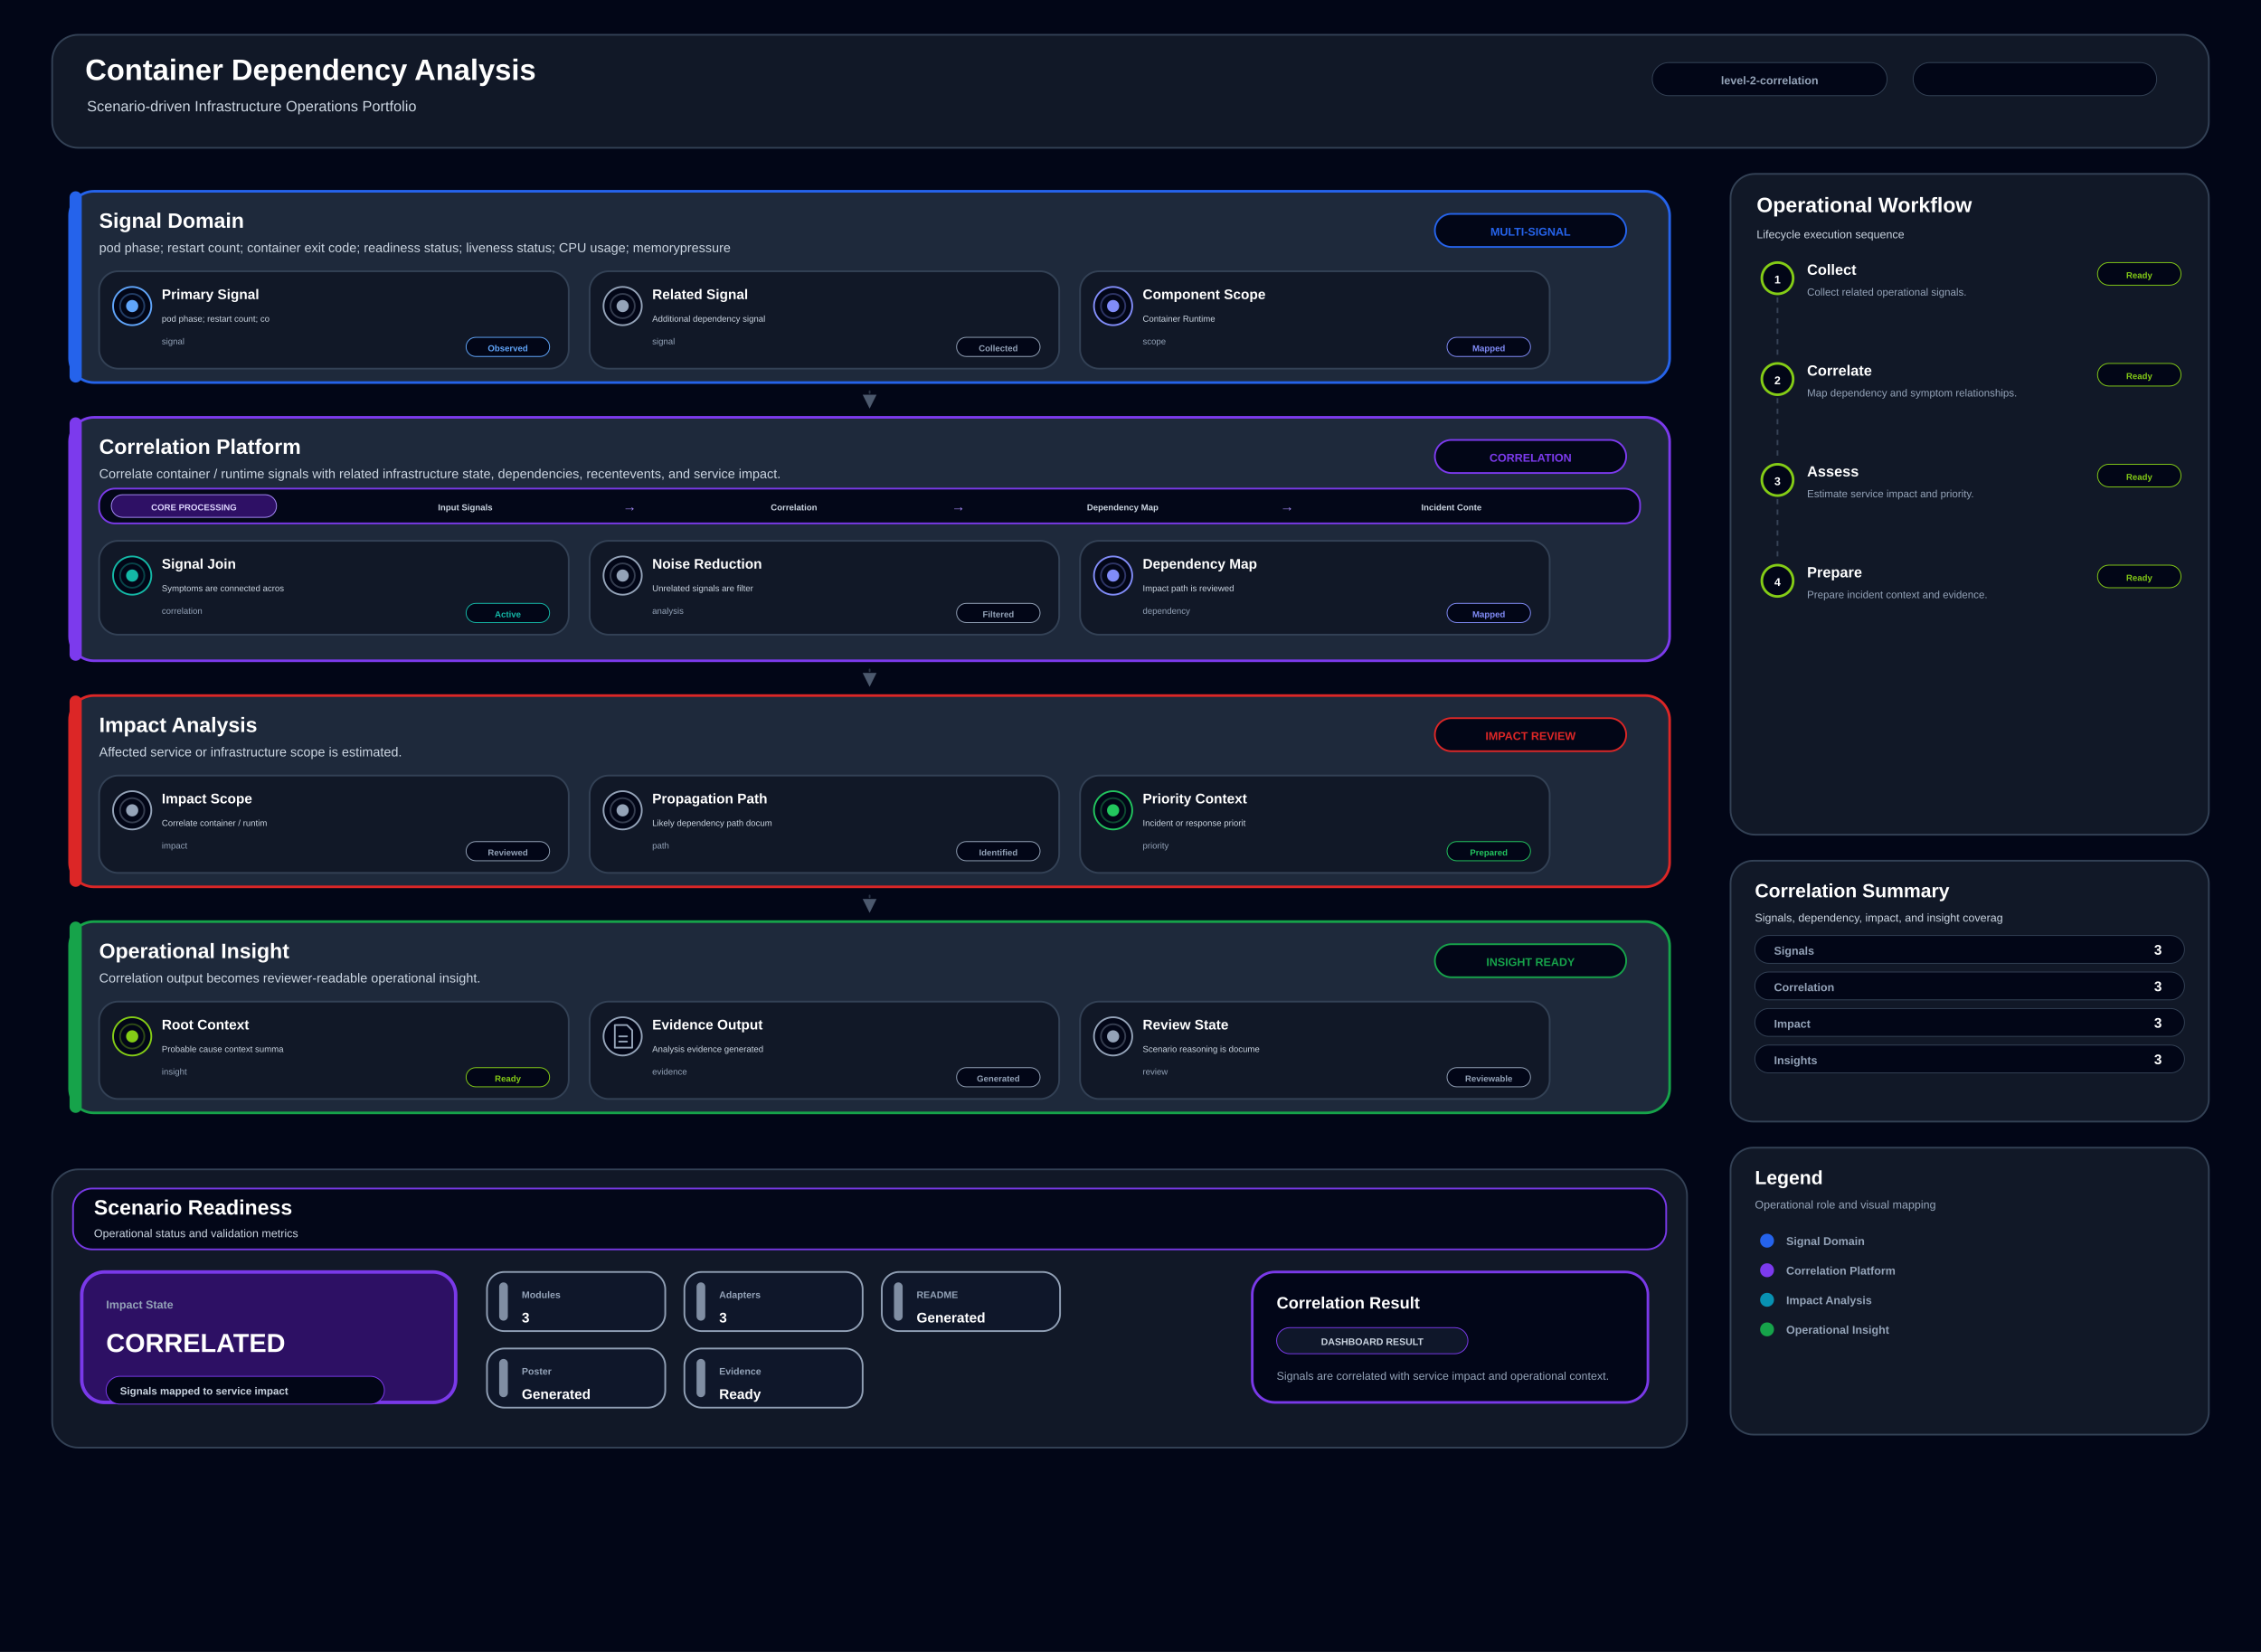
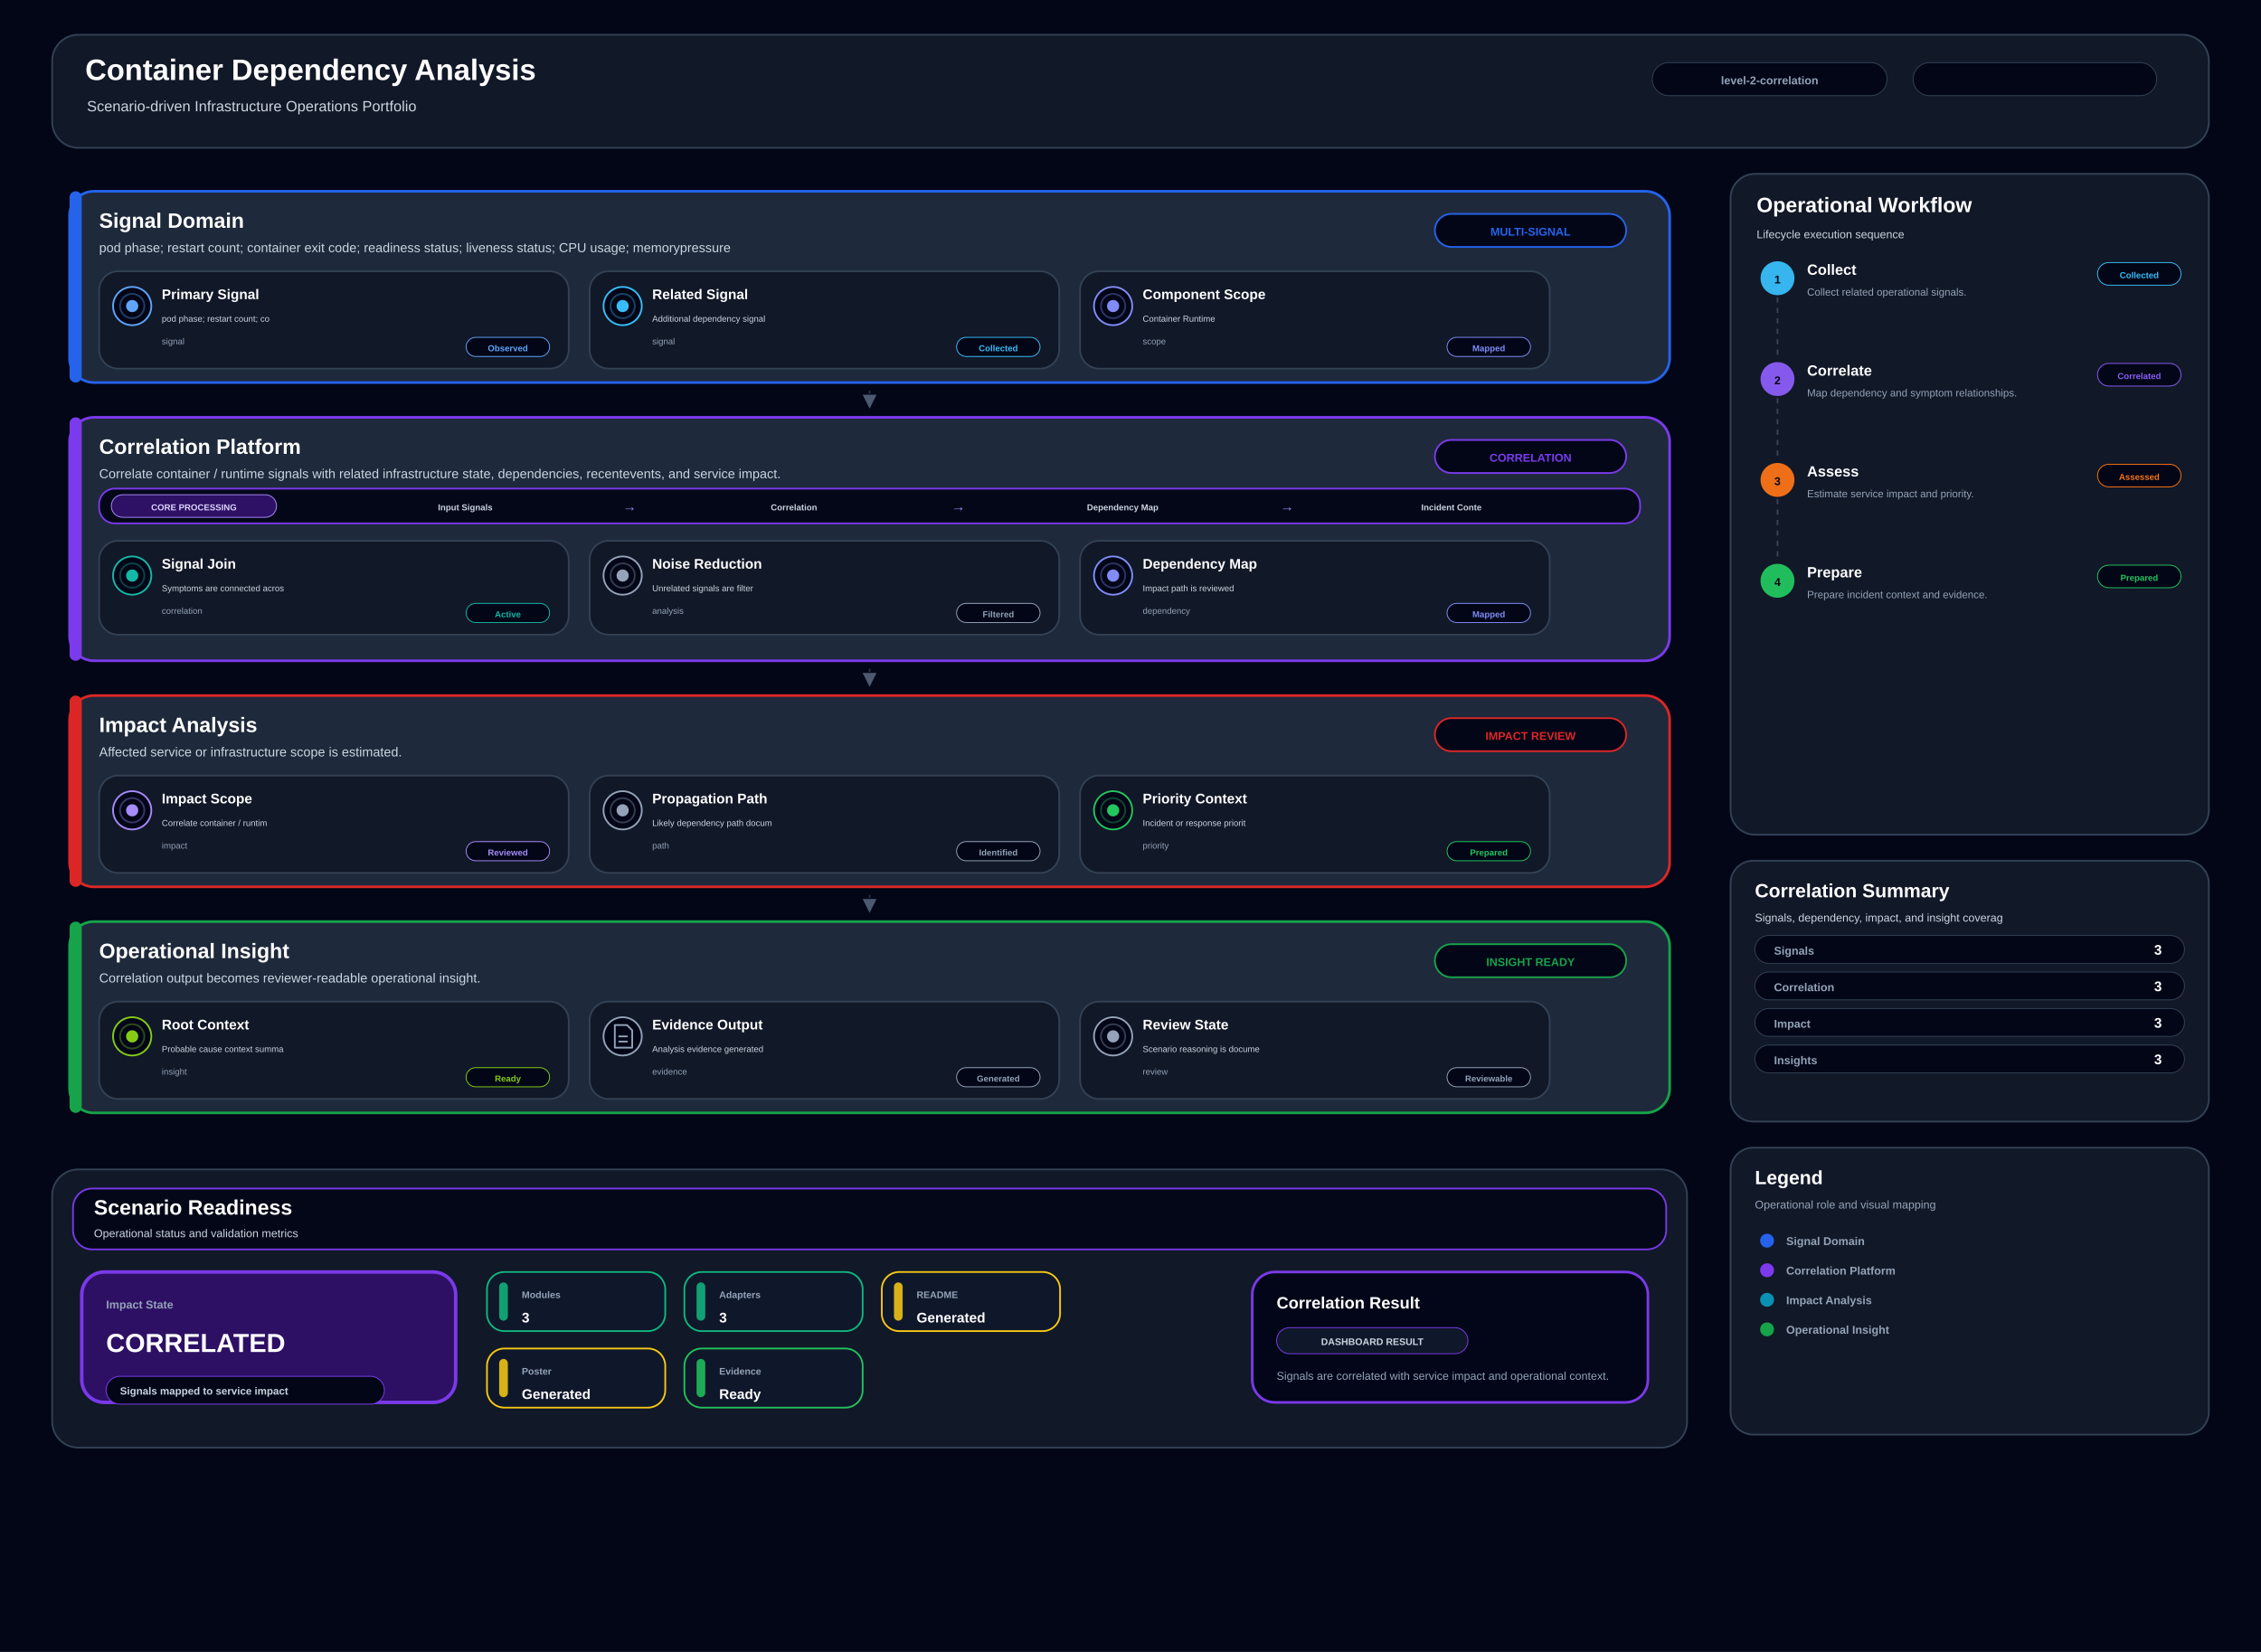
<svg xmlns="http://www.w3.org/2000/svg" width="2600" height="1900" viewBox="0 0 2600 1900" font-family="Arial, Helvetica, sans-serif">
  <style>text { font-family: Arial, Helvetica, sans-serif; letter-spacing: normal; word-spacing: normal; text-rendering: optimizeLegibility; font-kerning: normal; }</style>
  <style>text { font-family: Arial, Helvetica, sans-serif; letter-spacing: normal; word-spacing: normal; text-rendering: optimizeLegibility; font-kerning: normal; }</style>
  <rect width="2600" height="1900" fill="#020617" />
  <rect x="60" y="40" width="2480" height="130" rx="30" fill="#111827" stroke="#334155" stroke-width="2" />
  <text x="98" y="92" fill="#ffffff" font-size="34" font-weight="bold">Container Dependency Analysis</text>
  <text x="100" y="128" fill="#cbd5e1" font-size="17">Scenario-driven Infrastructure Operations Portfolio</text>
  <rect x="1900" y="72" width="270" height="38" rx="19" fill="#020617" stroke="#334155" stroke-width="1" />
  <text x="2035" y="97" fill="#94a3b8" font-size="13" text-anchor="middle" font-weight="bold">level-2-correlation</text>
  <rect x="2200" y="72" width="280" height="38" rx="19" fill="#020617" stroke="#334155" stroke-width="1" />
  <text x="2340" y="97" fill="#94a3b8" font-size="13" text-anchor="middle" font-weight="bold" />
  <rect x="80" y="220" width="1840" height="220" rx="28" fill="#1e293b" stroke="#2563eb" stroke-width="3" />
  <rect x="80" y="220" width="14" height="220" rx="7" fill="#2563eb" />
  <text x="114" y="262" fill="#ffffff" font-size="24" font-weight="bold">Signal Domain</text>
  <text x="114" y="290" fill="#cbd5e1" font-size="15">pod phase; restart count; container exit code; readiness status; liveness status; CPU usage; memory
pressure
</text>
  <rect x="1650" y="246" width="220" height="38" rx="19" fill="#020617" stroke="#2563eb" stroke-width="2" />
  <text x="1760" y="271" fill="#2563eb" font-size="13" text-anchor="middle" font-weight="bold">MULTI-SIGNAL</text>
  <rect x="114" y="312" width="540" height="112" rx="22" fill="#111827" stroke="#334155" stroke-width="2" />
  <circle cx="152" cy="352" r="22" fill="#020617" stroke="#60a5fa" stroke-width="2" />
  <circle cx="152" cy="352" r="7" fill="#60a5fa" />
  <circle cx="152" cy="352" r="14" fill="none" stroke="#60a5fa" stroke-width="2" opacity="0.35" />
  <text x="186" y="344" fill="#ffffff" font-size="16" font-weight="bold">Primary Signal</text>
  <text x="186" y="370" fill="#cbd5e1" font-size="10">pod phase; restart count; co</text>
  <text x="186" y="396" fill="#94a3b8" font-size="10">signal</text>
  <rect x="536" y="388" width="96" height="22" rx="11" fill="#020617" stroke="#60a5fa" stroke-width="1" />
  <text x="584" y="404" fill="#60a5fa" font-size="10" text-anchor="middle" font-weight="bold">Observed</text>
  <rect x="678" y="312" width="540" height="112" rx="22" fill="#111827" stroke="#334155" stroke-width="2" />
-   <circle cx="716" cy="352" r="22" fill="#020617" stroke="#94a3b8" stroke-width="2" />
-   <circle cx="716" cy="352" r="7" fill="#94a3b8" />
-   <circle cx="716" cy="352" r="14" fill="none" stroke="#94a3b8" stroke-width="2" opacity="0.35" />
+   <circle cx="716" cy="352" r="22" fill="#020617" stroke="#38bdf8" stroke-width="2" />
+   <circle cx="716" cy="352" r="7" fill="#38bdf8" />
+   <circle cx="716" cy="352" r="14" fill="none" stroke="#38bdf8" stroke-width="2" opacity="0.35" />
  <text x="750" y="344" fill="#ffffff" font-size="16" font-weight="bold">Related Signal</text>
  <text x="750" y="370" fill="#cbd5e1" font-size="10">Additional dependency signal</text>
  <text x="750" y="396" fill="#94a3b8" font-size="10">signal</text>
-   <rect x="1100" y="388" width="96" height="22" rx="11" fill="#020617" stroke="#94a3b8" stroke-width="1" />
-   <text x="1148" y="404" fill="#94a3b8" font-size="10" text-anchor="middle" font-weight="bold">Collected</text>
+   <rect x="1100" y="388" width="96" height="22" rx="11" fill="#020617" stroke="#38bdf8" stroke-width="1" />
+   <text x="1148" y="404" fill="#38bdf8" font-size="10" text-anchor="middle" font-weight="bold">Collected</text>
  <rect x="1242" y="312" width="540" height="112" rx="22" fill="#111827" stroke="#334155" stroke-width="2" />
  <circle cx="1280" cy="352" r="22" fill="#020617" stroke="#818cf8" stroke-width="2" />
  <circle cx="1280" cy="352" r="7" fill="#818cf8" />
  <circle cx="1280" cy="352" r="14" fill="none" stroke="#818cf8" stroke-width="2" opacity="0.35" />
  <text x="1314" y="344" fill="#ffffff" font-size="16" font-weight="bold">Component Scope</text>
  <text x="1314" y="370" fill="#cbd5e1" font-size="10">Container Runtime</text>
  <text x="1314" y="396" fill="#94a3b8" font-size="10">scope</text>
  <rect x="1664" y="388" width="96" height="22" rx="11" fill="#020617" stroke="#818cf8" stroke-width="1" />
  <text x="1712" y="404" fill="#818cf8" font-size="10" text-anchor="middle" font-weight="bold">Mapped</text>
  <rect x="80" y="480" width="1840" height="280" rx="28" fill="#1e293b" stroke="#7c3aed" stroke-width="3" />
  <rect x="80" y="480" width="14" height="280" rx="7" fill="#7c3aed" />
  <text x="114" y="522" fill="#ffffff" font-size="24" font-weight="bold">Correlation Platform</text>
  <text x="114" y="550" fill="#cbd5e1" font-size="15">Correlate container / runtime signals with related infrastructure state, dependencies, recent
events, and service impact.
</text>
  <rect x="1650" y="506" width="220" height="38" rx="19" fill="#020617" stroke="#7c3aed" stroke-width="2" />
  <text x="1760" y="531" fill="#7c3aed" font-size="13" text-anchor="middle" font-weight="bold">CORRELATION</text>
  <rect x="114" y="562" width="1772" height="40" rx="18" fill="#020617" stroke="#7c3aed" stroke-width="2" opacity="0.98" />
  <rect x="128" y="569" width="190" height="26" rx="13" fill="#2e1065" stroke="#a78bfa" stroke-width="1" />
  <text x="223.0" y="587" fill="#ddd6fe" font-size="10" text-anchor="middle" font-weight="bold">CORE PROCESSING</text>
  <text x="535.0" y="587" fill="#cbd5e1" font-size="10" text-anchor="middle" font-weight="bold">Input Signals</text>
  <text x="724.0" y="588" fill="#a78bfa" font-size="16" text-anchor="middle" font-weight="bold">→</text>
  <text x="913.0" y="587" fill="#cbd5e1" font-size="10" text-anchor="middle" font-weight="bold">Correlation</text>
  <text x="1102.0" y="588" fill="#a78bfa" font-size="16" text-anchor="middle" font-weight="bold">→</text>
  <text x="1291.0" y="587" fill="#cbd5e1" font-size="10" text-anchor="middle" font-weight="bold">Dependency Map</text>
  <text x="1480.0" y="588" fill="#a78bfa" font-size="16" text-anchor="middle" font-weight="bold">→</text>
  <text x="1669.0" y="587" fill="#cbd5e1" font-size="10" text-anchor="middle" font-weight="bold">Incident Conte</text>
  <rect x="114" y="622" width="540" height="108" rx="22" fill="#111827" stroke="#334155" stroke-width="2" />
  <circle cx="152" cy="662" r="22" fill="#020617" stroke="#14b8a6" stroke-width="2" />
  <circle cx="152" cy="662" r="7" fill="#14b8a6" />
  <circle cx="152" cy="662" r="14" fill="none" stroke="#14b8a6" stroke-width="2" opacity="0.35" />
  <text x="186" y="654" fill="#ffffff" font-size="16" font-weight="bold">Signal Join</text>
  <text x="186" y="680" fill="#cbd5e1" font-size="10">Symptoms are connected acros</text>
  <text x="186" y="706" fill="#94a3b8" font-size="10">correlation</text>
  <rect x="536" y="694" width="96" height="22" rx="11" fill="#020617" stroke="#14b8a6" stroke-width="1" />
  <text x="584" y="710" fill="#14b8a6" font-size="10" text-anchor="middle" font-weight="bold">Active</text>
  <rect x="678" y="622" width="540" height="108" rx="22" fill="#111827" stroke="#334155" stroke-width="2" />
  <circle cx="716" cy="662" r="22" fill="#020617" stroke="#94a3b8" stroke-width="2" />
  <circle cx="716" cy="662" r="7" fill="#94a3b8" />
  <circle cx="716" cy="662" r="14" fill="none" stroke="#94a3b8" stroke-width="2" opacity="0.35" />
  <text x="750" y="654" fill="#ffffff" font-size="16" font-weight="bold">Noise Reduction</text>
  <text x="750" y="680" fill="#cbd5e1" font-size="10">Unrelated signals are filter</text>
  <text x="750" y="706" fill="#94a3b8" font-size="10">analysis</text>
  <rect x="1100" y="694" width="96" height="22" rx="11" fill="#020617" stroke="#94a3b8" stroke-width="1" />
  <text x="1148" y="710" fill="#94a3b8" font-size="10" text-anchor="middle" font-weight="bold">Filtered</text>
  <rect x="1242" y="622" width="540" height="108" rx="22" fill="#111827" stroke="#334155" stroke-width="2" />
  <circle cx="1280" cy="662" r="22" fill="#020617" stroke="#818cf8" stroke-width="2" />
  <circle cx="1280" cy="662" r="7" fill="#818cf8" />
  <circle cx="1280" cy="662" r="14" fill="none" stroke="#818cf8" stroke-width="2" opacity="0.35" />
  <text x="1314" y="654" fill="#ffffff" font-size="16" font-weight="bold">Dependency Map</text>
  <text x="1314" y="680" fill="#cbd5e1" font-size="10">Impact path is reviewed</text>
  <text x="1314" y="706" fill="#94a3b8" font-size="10">dependency</text>
  <rect x="1664" y="694" width="96" height="22" rx="11" fill="#020617" stroke="#818cf8" stroke-width="1" />
  <text x="1712" y="710" fill="#818cf8" font-size="10" text-anchor="middle" font-weight="bold">Mapped</text>
  <rect x="80" y="800" width="1840" height="220" rx="28" fill="#1e293b" stroke="#dc2626" stroke-width="3" />
  <rect x="80" y="800" width="14" height="220" rx="7" fill="#dc2626" />
  <text x="114" y="842" fill="#ffffff" font-size="24" font-weight="bold">Impact Analysis</text>
  <text x="114" y="870" fill="#cbd5e1" font-size="15">Affected service or infrastructure scope is estimated.</text>
  <rect x="1650" y="826" width="220" height="38" rx="19" fill="#020617" stroke="#dc2626" stroke-width="2" />
  <text x="1760" y="851" fill="#dc2626" font-size="13" text-anchor="middle" font-weight="bold">IMPACT REVIEW</text>
  <rect x="114" y="892" width="540" height="112" rx="22" fill="#111827" stroke="#334155" stroke-width="2" />
-   <circle cx="152" cy="932" r="22" fill="#020617" stroke="#94a3b8" stroke-width="2" />
-   <circle cx="152" cy="932" r="7" fill="#94a3b8" />
-   <circle cx="152" cy="932" r="14" fill="none" stroke="#94a3b8" stroke-width="2" opacity="0.35" />
+   <circle cx="152" cy="932" r="22" fill="#020617" stroke="#a78bfa" stroke-width="2" />
+   <circle cx="152" cy="932" r="7" fill="#a78bfa" />
+   <circle cx="152" cy="932" r="14" fill="none" stroke="#a78bfa" stroke-width="2" opacity="0.35" />
  <text x="186" y="924" fill="#ffffff" font-size="16" font-weight="bold">Impact Scope</text>
  <text x="186" y="950" fill="#cbd5e1" font-size="10">Correlate container / runtim</text>
  <text x="186" y="976" fill="#94a3b8" font-size="10">impact</text>
-   <rect x="536" y="968" width="96" height="22" rx="11" fill="#020617" stroke="#94a3b8" stroke-width="1" />
-   <text x="584" y="984" fill="#94a3b8" font-size="10" text-anchor="middle" font-weight="bold">Reviewed</text>
+   <rect x="536" y="968" width="96" height="22" rx="11" fill="#020617" stroke="#a78bfa" stroke-width="1" />
+   <text x="584" y="984" fill="#a78bfa" font-size="10" text-anchor="middle" font-weight="bold">Reviewed</text>
  <rect x="678" y="892" width="540" height="112" rx="22" fill="#111827" stroke="#334155" stroke-width="2" />
  <circle cx="716" cy="932" r="22" fill="#020617" stroke="#94a3b8" stroke-width="2" />
  <circle cx="716" cy="932" r="7" fill="#94a3b8" />
  <circle cx="716" cy="932" r="14" fill="none" stroke="#94a3b8" stroke-width="2" opacity="0.35" />
  <text x="750" y="924" fill="#ffffff" font-size="16" font-weight="bold">Propagation Path</text>
  <text x="750" y="950" fill="#cbd5e1" font-size="10">Likely dependency path docum</text>
  <text x="750" y="976" fill="#94a3b8" font-size="10">path</text>
  <rect x="1100" y="968" width="96" height="22" rx="11" fill="#020617" stroke="#94a3b8" stroke-width="1" />
  <text x="1148" y="984" fill="#94a3b8" font-size="10" text-anchor="middle" font-weight="bold">Identified</text>
  <rect x="1242" y="892" width="540" height="112" rx="22" fill="#111827" stroke="#334155" stroke-width="2" />
  <circle cx="1280" cy="932" r="22" fill="#020617" stroke="#22c55e" stroke-width="2" />
  <circle cx="1280" cy="932" r="7" fill="#22c55e" />
  <circle cx="1280" cy="932" r="14" fill="none" stroke="#22c55e" stroke-width="2" opacity="0.35" />
  <text x="1314" y="924" fill="#ffffff" font-size="16" font-weight="bold">Priority Context</text>
  <text x="1314" y="950" fill="#cbd5e1" font-size="10">Incident or response priorit</text>
  <text x="1314" y="976" fill="#94a3b8" font-size="10">priority</text>
  <rect x="1664" y="968" width="96" height="22" rx="11" fill="#020617" stroke="#22c55e" stroke-width="1" />
  <text x="1712" y="984" fill="#22c55e" font-size="10" text-anchor="middle" font-weight="bold">Prepared</text>
  <rect x="80" y="1060" width="1840" height="220" rx="28" fill="#1e293b" stroke="#16a34a" stroke-width="3" />
  <rect x="80" y="1060" width="14" height="220" rx="7" fill="#16a34a" />
  <text x="114" y="1102" fill="#ffffff" font-size="24" font-weight="bold">Operational Insight</text>
  <text x="114" y="1130" fill="#cbd5e1" font-size="15">Correlation output becomes reviewer-readable operational insight.</text>
  <rect x="1650" y="1086" width="220" height="38" rx="19" fill="#020617" stroke="#16a34a" stroke-width="2" />
  <text x="1760" y="1111" fill="#16a34a" font-size="13" text-anchor="middle" font-weight="bold">INSIGHT READY</text>
  <rect x="114" y="1152" width="540" height="112" rx="22" fill="#111827" stroke="#334155" stroke-width="2" />
  <circle cx="152" cy="1192" r="22" fill="#020617" stroke="#84cc16" stroke-width="2" />
  <circle cx="152" cy="1192" r="7" fill="#84cc16" />
  <circle cx="152" cy="1192" r="14" fill="none" stroke="#84cc16" stroke-width="2" opacity="0.35" />
  <text x="186" y="1184" fill="#ffffff" font-size="16" font-weight="bold">Root Context</text>
  <text x="186" y="1210" fill="#cbd5e1" font-size="10">Probable cause context summa</text>
  <text x="186" y="1236" fill="#94a3b8" font-size="10">insight</text>
  <rect x="536" y="1228" width="96" height="22" rx="11" fill="#020617" stroke="#84cc16" stroke-width="1" />
  <text x="584" y="1244" fill="#84cc16" font-size="10" text-anchor="middle" font-weight="bold">Ready</text>
  <rect x="678" y="1152" width="540" height="112" rx="22" fill="#111827" stroke="#334155" stroke-width="2" />
  <circle cx="716" cy="1192" r="22" fill="#020617" stroke="#94a3b8" stroke-width="2" />
  <polygon points="707,1179 721,1179 727,1185 727,1205 707,1205" fill="none" stroke="#94a3b8" stroke-width="2" stroke-linejoin="round" />
  <line x1="712" y1="1192" x2="721" y2="1192" stroke="#94a3b8" stroke-width="2" stroke-linecap="round" />
  <line x1="712" y1="1198" x2="721" y2="1198" stroke="#94a3b8" stroke-width="2" stroke-linecap="round" />
  <text x="750" y="1184" fill="#ffffff" font-size="16" font-weight="bold">Evidence Output</text>
  <text x="750" y="1210" fill="#cbd5e1" font-size="10">Analysis evidence generated</text>
  <text x="750" y="1236" fill="#94a3b8" font-size="10">evidence</text>
  <rect x="1100" y="1228" width="96" height="22" rx="11" fill="#020617" stroke="#94a3b8" stroke-width="1" />
  <text x="1148" y="1244" fill="#94a3b8" font-size="10" text-anchor="middle" font-weight="bold">Generated</text>
  <rect x="1242" y="1152" width="540" height="112" rx="22" fill="#111827" stroke="#334155" stroke-width="2" />
  <circle cx="1280" cy="1192" r="22" fill="#020617" stroke="#94a3b8" stroke-width="2" />
  <circle cx="1280" cy="1192" r="7" fill="#94a3b8" />
  <circle cx="1280" cy="1192" r="14" fill="none" stroke="#94a3b8" stroke-width="2" opacity="0.35" />
  <text x="1314" y="1184" fill="#ffffff" font-size="16" font-weight="bold">Review State</text>
  <text x="1314" y="1210" fill="#cbd5e1" font-size="10">Scenario reasoning is docume</text>
  <text x="1314" y="1236" fill="#94a3b8" font-size="10">review</text>
  <rect x="1664" y="1228" width="96" height="22" rx="11" fill="#020617" stroke="#94a3b8" stroke-width="1" />
  <text x="1712" y="1244" fill="#94a3b8" font-size="10" text-anchor="middle" font-weight="bold">Reviewable</text>
  <line x1="1000.0" y1="450" x2="1000.0" y2="452" stroke="#475569" stroke-width="2" stroke-linecap="round" stroke-dasharray="8 8" opacity="0.55" />
  <polygon points="992.0,454 1008.0,454 1000.0,470" fill="#64748b" opacity="0.75" />
  <line x1="1000.0" y1="770" x2="1000.0" y2="772" stroke="#475569" stroke-width="2" stroke-linecap="round" stroke-dasharray="8 8" opacity="0.55" />
  <polygon points="992.0,774 1008.0,774 1000.0,790" fill="#64748b" opacity="0.75" />
  <line x1="1000.0" y1="1030" x2="1000.0" y2="1032" stroke="#475569" stroke-width="2" stroke-linecap="round" stroke-dasharray="8 8" opacity="0.55" />
  <polygon points="992.0,1034 1008.0,1034 1000.0,1050" fill="#64748b" opacity="0.75" />
  <rect x="1990" y="200" width="550" height="760" rx="28" fill="#111827" stroke="#334155" stroke-width="2" />
  <text x="2020" y="244" fill="#ffffff" font-size="24" font-weight="bold">Operational Workflow</text>
  <text x="2020" y="274" fill="#cbd5e1" font-size="13">Lifecycle execution sequence</text>
-   <circle cx="2044" cy="320" r="18" fill="#020617" stroke="#84cc16" stroke-width="3" />
-   <text x="2044" y="326" fill="#ffffff" font-size="13" text-anchor="middle" font-weight="bold">1</text>
+   <circle cx="2044" cy="320" r="18" fill="#38bdf8" stroke="#38bdf8" stroke-width="3" opacity="0.95" />
+   <text x="2044" y="326" fill="#020617" font-size="13" text-anchor="middle" font-weight="bold">1</text>
  <text x="2078" y="316" fill="#ffffff" font-size="17" font-weight="bold">Collect</text>
  <text x="2078" y="340" fill="#94a3b8" font-size="12">Collect related operational signals.</text>
-   <rect x="2412" y="302" width="96" height="26" rx="13" fill="#020617" stroke="#84cc16" stroke-width="1" />
-   <text x="2460" y="320" fill="#84cc16" font-size="10" text-anchor="middle" font-weight="bold">Ready</text>
+   <rect x="2412" y="302" width="96" height="26" rx="13" fill="#020617" stroke="#38bdf8" stroke-width="1" />
+   <text x="2460" y="320" fill="#38bdf8" font-size="10" text-anchor="middle" font-weight="bold">Collected</text>
  <line x1="2044" y1="342" x2="2044" y2="412" stroke="#475569" stroke-width="2" stroke-dasharray="6 6" opacity="0.7" />
-   <circle cx="2044" cy="436" r="18" fill="#020617" stroke="#84cc16" stroke-width="3" />
-   <text x="2044" y="442" fill="#ffffff" font-size="13" text-anchor="middle" font-weight="bold">2</text>
+   <circle cx="2044" cy="436" r="18" fill="#8b5cf6" stroke="#8b5cf6" stroke-width="3" opacity="0.95" />
+   <text x="2044" y="442" fill="#020617" font-size="13" text-anchor="middle" font-weight="bold">2</text>
  <text x="2078" y="432" fill="#ffffff" font-size="17" font-weight="bold">Correlate</text>
  <text x="2078" y="456" fill="#94a3b8" font-size="12">Map dependency and symptom relationships.</text>
-   <rect x="2412" y="418" width="96" height="26" rx="13" fill="#020617" stroke="#84cc16" stroke-width="1" />
-   <text x="2460" y="436" fill="#84cc16" font-size="10" text-anchor="middle" font-weight="bold">Ready</text>
+   <rect x="2412" y="418" width="96" height="26" rx="13" fill="#020617" stroke="#8b5cf6" stroke-width="1" />
+   <text x="2460" y="436" fill="#8b5cf6" font-size="10" text-anchor="middle" font-weight="bold">Correlated</text>
  <line x1="2044" y1="458" x2="2044" y2="528" stroke="#475569" stroke-width="2" stroke-dasharray="6 6" opacity="0.7" />
-   <circle cx="2044" cy="552" r="18" fill="#020617" stroke="#84cc16" stroke-width="3" />
-   <text x="2044" y="558" fill="#ffffff" font-size="13" text-anchor="middle" font-weight="bold">3</text>
+   <circle cx="2044" cy="552" r="18" fill="#f97316" stroke="#f97316" stroke-width="3" opacity="0.95" />
+   <text x="2044" y="558" fill="#020617" font-size="13" text-anchor="middle" font-weight="bold">3</text>
  <text x="2078" y="548" fill="#ffffff" font-size="17" font-weight="bold">Assess</text>
  <text x="2078" y="572" fill="#94a3b8" font-size="12">Estimate service impact and priority.</text>
-   <rect x="2412" y="534" width="96" height="26" rx="13" fill="#020617" stroke="#84cc16" stroke-width="1" />
-   <text x="2460" y="552" fill="#84cc16" font-size="10" text-anchor="middle" font-weight="bold">Ready</text>
+   <rect x="2412" y="534" width="96" height="26" rx="13" fill="#020617" stroke="#f97316" stroke-width="1" />
+   <text x="2460" y="552" fill="#f97316" font-size="10" text-anchor="middle" font-weight="bold">Assessed</text>
  <line x1="2044" y1="574" x2="2044" y2="644" stroke="#475569" stroke-width="2" stroke-dasharray="6 6" opacity="0.7" />
-   <circle cx="2044" cy="668" r="18" fill="#020617" stroke="#84cc16" stroke-width="3" />
-   <text x="2044" y="674" fill="#ffffff" font-size="13" text-anchor="middle" font-weight="bold">4</text>
+   <circle cx="2044" cy="668" r="18" fill="#22c55e" stroke="#22c55e" stroke-width="3" opacity="0.95" />
+   <text x="2044" y="674" fill="#020617" font-size="13" text-anchor="middle" font-weight="bold">4</text>
  <text x="2078" y="664" fill="#ffffff" font-size="17" font-weight="bold">Prepare</text>
  <text x="2078" y="688" fill="#94a3b8" font-size="12">Prepare incident context and evidence.</text>
-   <rect x="2412" y="650" width="96" height="26" rx="13" fill="#020617" stroke="#84cc16" stroke-width="1" />
-   <text x="2460" y="668" fill="#84cc16" font-size="10" text-anchor="middle" font-weight="bold">Ready</text>
+   <rect x="2412" y="650" width="96" height="26" rx="13" fill="#020617" stroke="#22c55e" stroke-width="1" />
+   <text x="2460" y="668" fill="#22c55e" font-size="10" text-anchor="middle" font-weight="bold">Prepared</text>
  <rect x="1990" y="990" width="550" height="300" rx="26" fill="#111827" stroke="#334155" stroke-width="2" />
  <text x="2018" y="1032" fill="#ffffff" font-size="22" font-weight="bold">Correlation Summary</text>
  <text x="2018" y="1060" fill="#cbd5e1" font-size="13">Signals, dependency, impact, and insight coverag</text>
  <rect x="2018" y="1076" width="494" height="32" rx="16" fill="#020617" stroke="#334155" stroke-width="1" />
  <text x="2040" y="1098" fill="#94a3b8" font-size="13" font-weight="bold">Signals</text>
  <text x="2486" y="1098" fill="#ffffff" font-size="16" text-anchor="end" font-weight="bold">3</text>
  <rect x="2018" y="1118" width="494" height="32" rx="16" fill="#020617" stroke="#334155" stroke-width="1" />
  <text x="2040" y="1140" fill="#94a3b8" font-size="13" font-weight="bold">Correlation</text>
  <text x="2486" y="1140" fill="#ffffff" font-size="16" text-anchor="end" font-weight="bold">3</text>
  <rect x="2018" y="1160" width="494" height="32" rx="16" fill="#020617" stroke="#334155" stroke-width="1" />
  <text x="2040" y="1182" fill="#94a3b8" font-size="13" font-weight="bold">Impact</text>
  <text x="2486" y="1182" fill="#ffffff" font-size="16" text-anchor="end" font-weight="bold">3</text>
  <rect x="2018" y="1202" width="494" height="32" rx="16" fill="#020617" stroke="#334155" stroke-width="1" />
  <text x="2040" y="1224" fill="#94a3b8" font-size="13" font-weight="bold">Insights</text>
  <text x="2486" y="1224" fill="#ffffff" font-size="16" text-anchor="end" font-weight="bold">3</text>
  <rect x="60" y="1345" width="1880" height="320" rx="30" fill="#111827" stroke="#334155" stroke-width="2" />
  <rect x="84" y="1367" width="1832" height="70" rx="22" fill="#020617" stroke="#7c3aed" stroke-width="2" opacity="0.96" />
  <text x="108" y="1397" fill="#ffffff" font-size="24" font-weight="bold">Scenario Readiness</text>
  <text x="108" y="1423" fill="#cbd5e1" font-size="13">Operational status and validation metrics</text>
  <rect x="94" y="1463" width="430" height="150" rx="26" fill="#2e1065" stroke="#7c3aed" stroke-width="4" opacity="0.98" />
  <text x="122" y="1505" fill="#94a3b8" font-size="13" font-weight="bold">Impact State</text>
  <text x="122" y="1555" fill="#ffffff" font-size="30" font-weight="bold">CORRELATED</text>
  <rect x="122" y="1583" width="320" height="32" rx="16" fill="#020617" stroke="#7c3aed" stroke-width="1" />
  <text x="138" y="1604" fill="#cbd5e1" font-size="12" font-weight="bold">Signals mapped to service impact</text>
-   <rect x="560" y="1463" width="205" height="68" rx="20" fill="#0f172a" stroke="#94a3b8" stroke-width="2" opacity="0.98" />
-   <rect x="574" y="1475" width="10" height="44" rx="5" fill="#94a3b8" opacity="0.85" />
+   <rect x="560" y="1463" width="205" height="68" rx="20" fill="#0f172a" stroke="#10b981" stroke-width="2" opacity="0.98" />
+   <rect x="574" y="1475" width="10" height="44" rx="5" fill="#10b981" opacity="0.85" />
  <text x="600" y="1493" fill="#94a3b8" font-size="11" font-weight="bold">Modules</text>
  <text x="600" y="1521" fill="#ffffff" font-size="16" font-weight="bold">3</text>
-   <rect x="787" y="1463" width="205" height="68" rx="20" fill="#0f172a" stroke="#94a3b8" stroke-width="2" opacity="0.98" />
-   <rect x="801" y="1475" width="10" height="44" rx="5" fill="#94a3b8" opacity="0.85" />
+   <rect x="787" y="1463" width="205" height="68" rx="20" fill="#0f172a" stroke="#10b981" stroke-width="2" opacity="0.98" />
+   <rect x="801" y="1475" width="10" height="44" rx="5" fill="#10b981" opacity="0.85" />
  <text x="827" y="1493" fill="#94a3b8" font-size="11" font-weight="bold">Adapters</text>
  <text x="827" y="1521" fill="#ffffff" font-size="16" font-weight="bold">3</text>
-   <rect x="1014" y="1463" width="205" height="68" rx="20" fill="#0f172a" stroke="#94a3b8" stroke-width="2" opacity="0.98" />
-   <rect x="1028" y="1475" width="10" height="44" rx="5" fill="#94a3b8" opacity="0.85" />
+   <rect x="1014" y="1463" width="205" height="68" rx="20" fill="#0f172a" stroke="#facc15" stroke-width="2" opacity="0.98" />
+   <rect x="1028" y="1475" width="10" height="44" rx="5" fill="#facc15" opacity="0.85" />
  <text x="1054" y="1493" fill="#94a3b8" font-size="11" font-weight="bold">README</text>
  <text x="1054" y="1521" fill="#ffffff" font-size="16" font-weight="bold">Generated</text>
-   <rect x="560" y="1551" width="205" height="68" rx="20" fill="#0f172a" stroke="#94a3b8" stroke-width="2" opacity="0.98" />
-   <rect x="574" y="1563" width="10" height="44" rx="5" fill="#94a3b8" opacity="0.85" />
+   <rect x="560" y="1551" width="205" height="68" rx="20" fill="#0f172a" stroke="#facc15" stroke-width="2" opacity="0.98" />
+   <rect x="574" y="1563" width="10" height="44" rx="5" fill="#facc15" opacity="0.85" />
  <text x="600" y="1581" fill="#94a3b8" font-size="11" font-weight="bold">Poster</text>
  <text x="600" y="1609" fill="#ffffff" font-size="16" font-weight="bold">Generated</text>
-   <rect x="787" y="1551" width="205" height="68" rx="20" fill="#0f172a" stroke="#94a3b8" stroke-width="2" opacity="0.98" />
-   <rect x="801" y="1563" width="10" height="44" rx="5" fill="#94a3b8" opacity="0.85" />
+   <rect x="787" y="1551" width="205" height="68" rx="20" fill="#0f172a" stroke="#22c55e" stroke-width="2" opacity="0.98" />
+   <rect x="801" y="1563" width="10" height="44" rx="5" fill="#22c55e" opacity="0.85" />
  <text x="827" y="1581" fill="#94a3b8" font-size="11" font-weight="bold">Evidence</text>
  <text x="827" y="1609" fill="#ffffff" font-size="16" font-weight="bold">Ready</text>
  <rect x="1440" y="1463" width="455" height="150" rx="26" fill="#020617" stroke="#7c3aed" stroke-width="3" opacity="0.98" />
  <text x="1468" y="1505" fill="#ffffff" font-size="19" font-weight="bold">Correlation Result</text>
  <rect x="1468" y="1527" width="220" height="30" rx="15" fill="#0f172a" stroke="#7c3aed" stroke-width="1" />
  <text x="1578" y="1547" fill="#cbd5e1" font-size="11" text-anchor="middle" font-weight="bold">DASHBOARD RESULT</text>
  <text x="1468" y="1587" fill="#94a3b8" font-size="13">Signals are correlated with service impact and operational context.</text>
  <rect x="1990" y="1320" width="550" height="330" rx="26" fill="#111827" stroke="#334155" stroke-width="2" />
  <text x="2018" y="1362" fill="#ffffff" font-size="22" font-weight="bold">Legend</text>
  <text x="2018" y="1390" fill="#94a3b8" font-size="13">Operational role and visual mapping</text>
  <circle cx="2032" cy="1427" r="8" fill="#2563eb" />
  <text x="2054" y="1432" fill="#94a3b8" font-size="13" font-weight="bold">Signal Domain</text>
  <circle cx="2032" cy="1461" r="8" fill="#7c3aed" />
  <text x="2054" y="1466" fill="#94a3b8" font-size="13" font-weight="bold">Correlation Platform</text>
  <circle cx="2032" cy="1495" r="8" fill="#0891b2" />
  <text x="2054" y="1500" fill="#94a3b8" font-size="13" font-weight="bold">Impact Analysis</text>
  <circle cx="2032" cy="1529" r="8" fill="#16a34a" />
  <text x="2054" y="1534" fill="#94a3b8" font-size="13" font-weight="bold">Operational Insight</text>
</svg>
